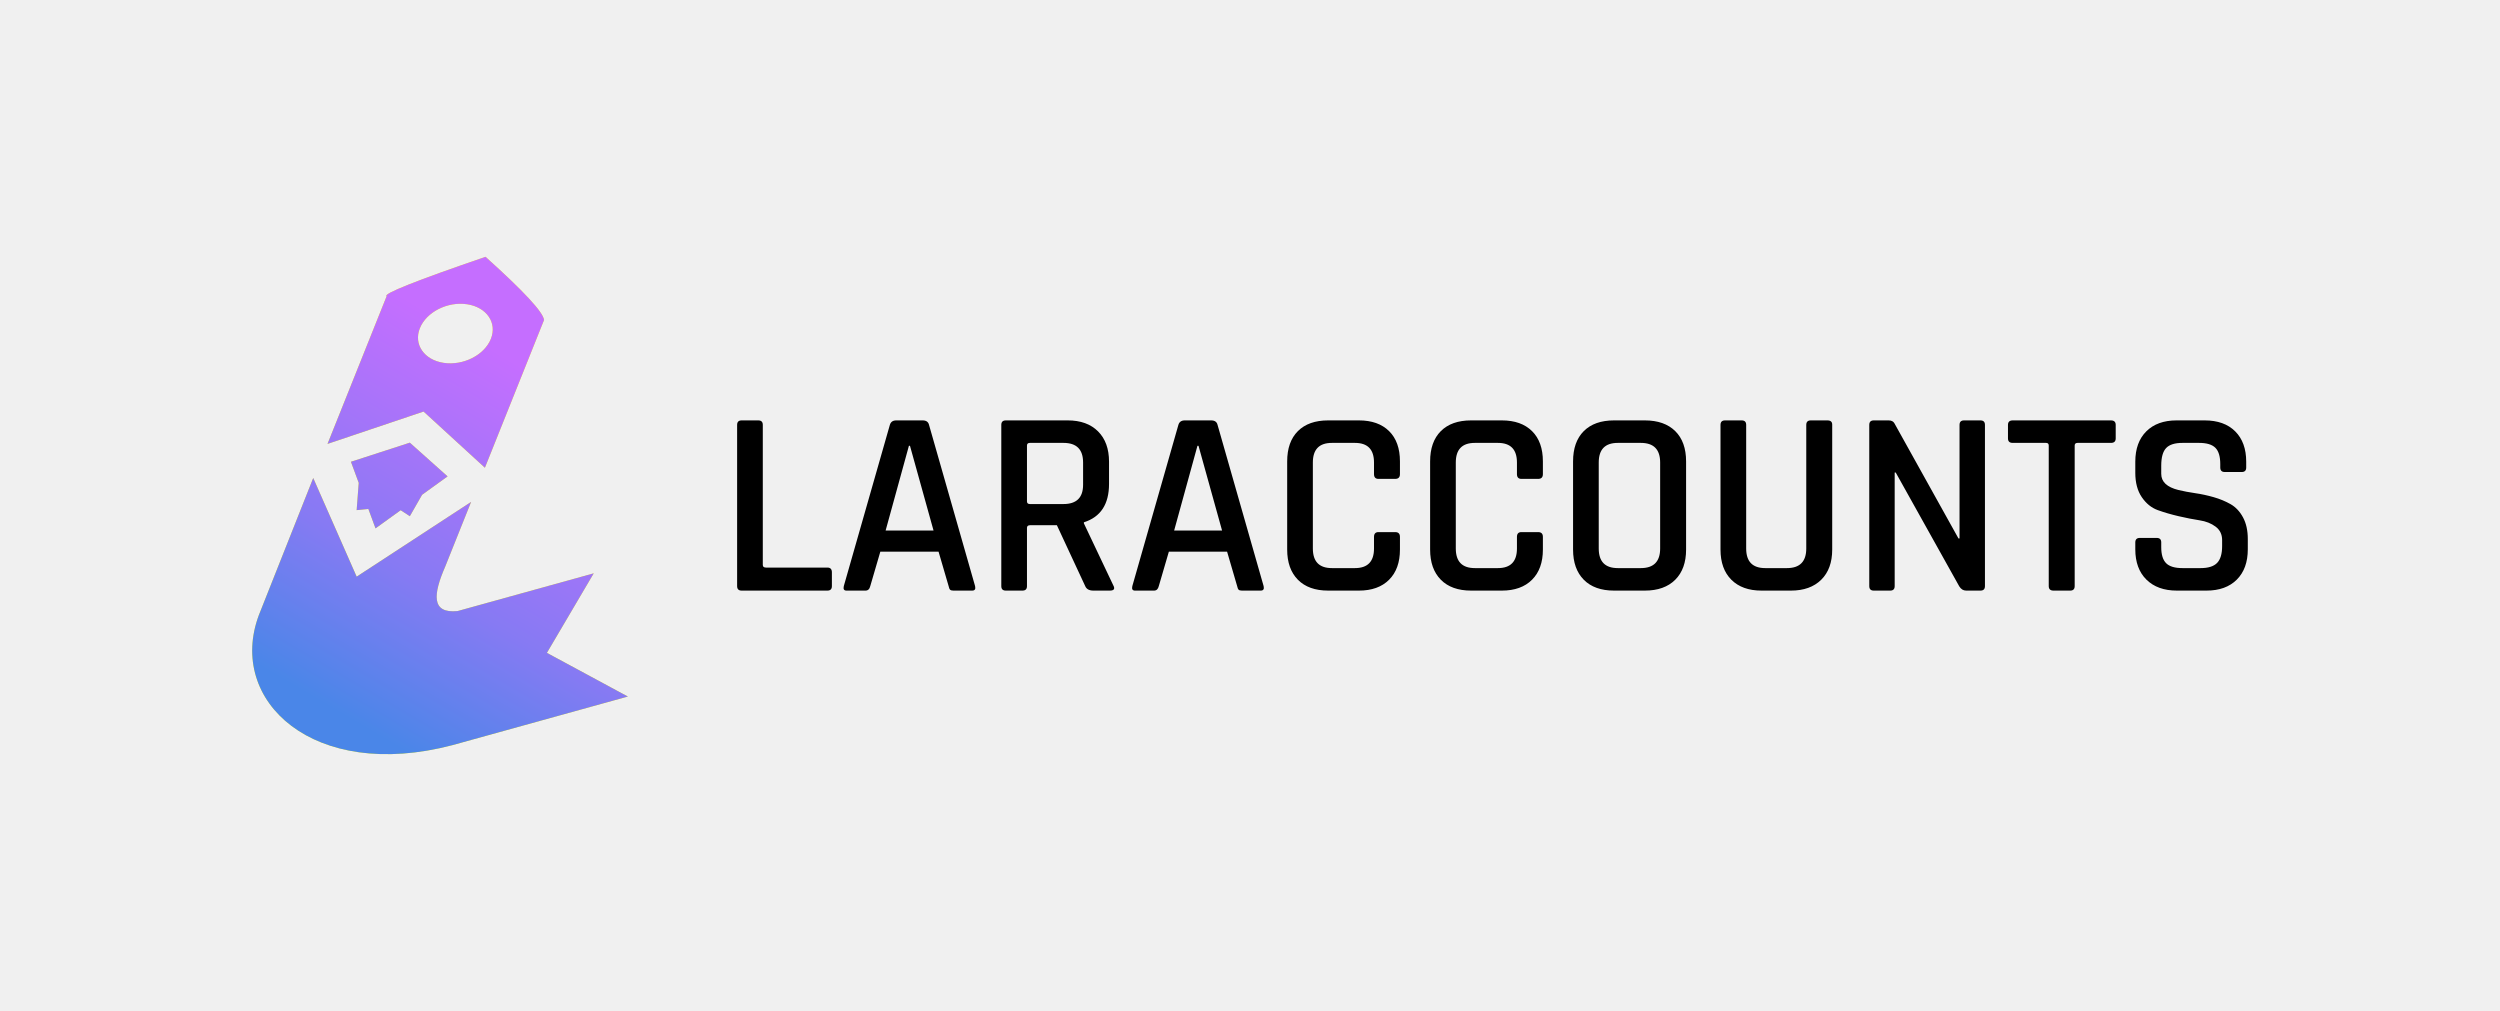
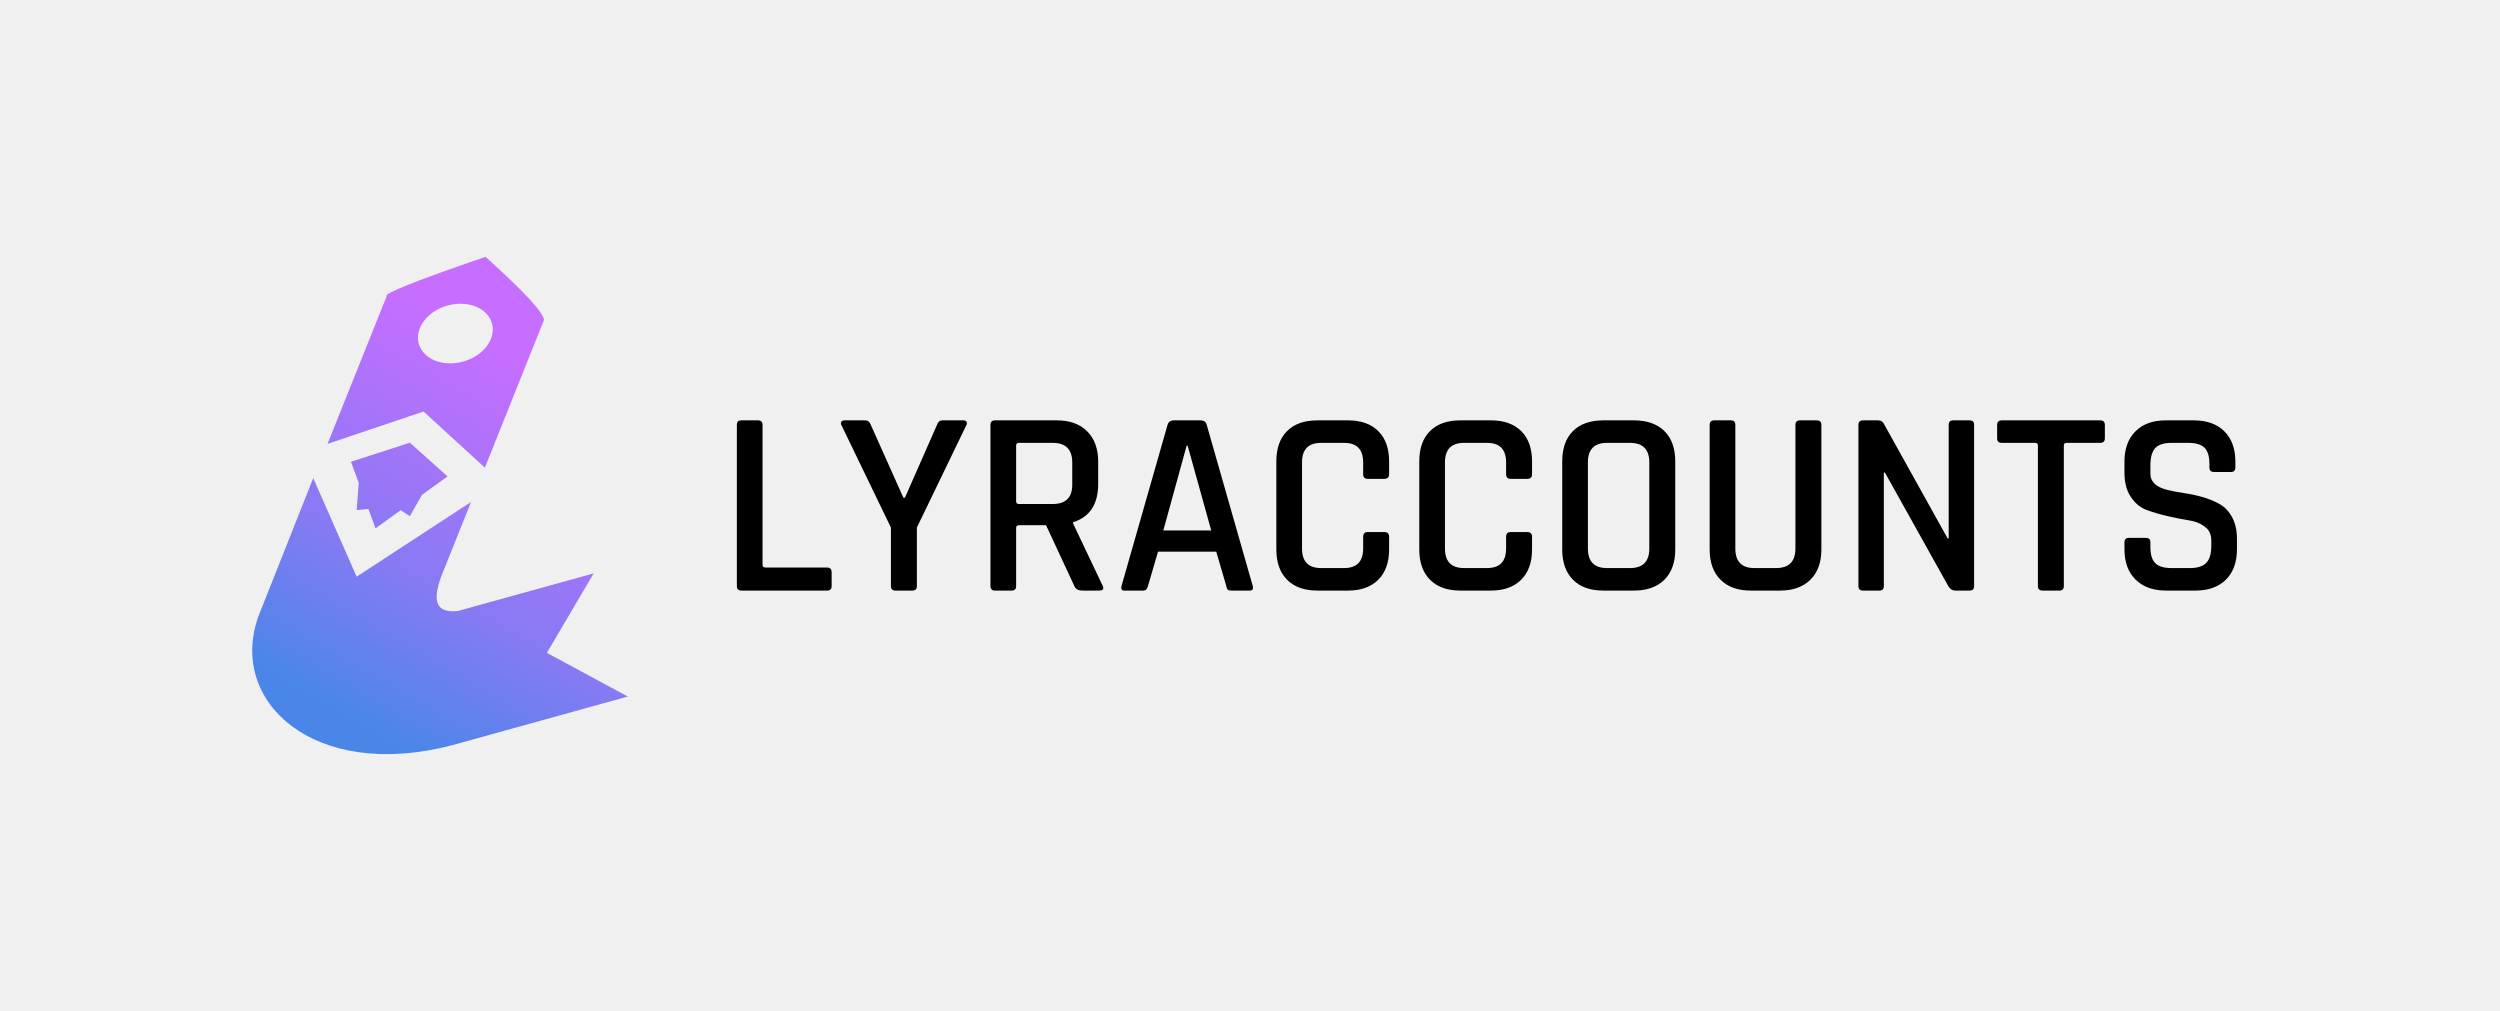
<svg xmlns="http://www.w3.org/2000/svg" style="isolation:isolate" viewBox="0 0 5950 2406.167" width="5950" height="2406.167">
  <style>
        #letters {
            fill: black;
        }
        @media (prefers-color-scheme: dark) {
            #letters {
                fill: white;
            }
        }
    </style>
-   <path d=" M 1155.523 611.233 C 989.549 668.097 911.127 699.352 920.194 704.909 L 779.433 1056.507 L 1008.083 979.512 L 1154.037 1113.198 L 1294.798 761.6 C 1293.075 743.238 1246.671 693.146 1155.523 611.233 Z  M 999.329 781.076 C 1014.734 742.597 1065.084 717.083 1111.696 724.137 C 1158.307 731.191 1183.643 768.158 1168.238 806.638 C 1152.832 845.118 1102.482 870.632 1055.871 863.578 C 1009.259 856.524 983.923 819.556 999.329 781.076 Z  M 975.413 1053.526 L 835.217 1098.996 L 853.763 1149.251 L 848.836 1214.108 L 876.666 1211.314 L 893.731 1257.556 L 953.603 1214.364 L 975.413 1228.598 L 1004.627 1177.555 L 1065.265 1133.811 L 975.413 1053.526 Z  M 745.474 1137.641 L 848.836 1372.396 L 1121.246 1194.508 L 1059.599 1348.493 C 1031.484 1413.296 1025.186 1460.695 1088.929 1454.333 L 1413.098 1364.502 L 1301.669 1553.792 L 1494.361 1657.752 L 1076.874 1773.444 C 746.053 1860.603 539.718 1667.676 616.155 1463.751 L 745.474 1137.641 Z " fill-rule="evenodd" fill="rgb(255,255,0)" />
-   <clipPath id="_clipPath_kAl29WEdcqGUDzjccgaMcmUx6RQHaMLL">
+   <path d=" M 1155.523 611.233 C 989.549 668.097 911.127 699.352 920.194 704.909 L 779.433 1056.507 L 1008.083 979.512 L 1154.037 1113.198 L 1294.798 761.6 C 1293.075 743.238 1246.671 693.146 1155.523 611.233 Z  M 999.329 781.076 C 1014.734 742.597 1065.084 717.083 1111.696 724.137 C 1158.307 731.191 1183.643 768.158 1168.238 806.638 C 1152.832 845.118 1102.482 870.632 1055.871 863.578 C 1009.259 856.524 983.923 819.556 999.329 781.076 Z  M 975.413 1053.526 L 835.217 1098.996 L 853.763 1149.251 L 848.836 1214.108 L 876.666 1211.314 L 893.731 1257.556 L 953.603 1214.364 L 975.413 1228.598 L 1004.627 1177.555 L 1065.265 1133.811 L 975.413 1053.526 Z  M 745.474 1137.641 L 848.836 1372.396 L 1121.246 1194.508 L 1059.599 1348.493 C 1031.484 1413.296 1025.186 1460.695 1088.929 1454.333 L 1413.098 1364.502 L 1301.669 1553.792 L 1494.361 1657.752 L 1076.874 1773.444 C 746.053 1860.603 539.718 1667.676 616.155 1463.751 L 745.474 1137.641 Z " fill-rule="evenodd" fill="rgb(255,255,255)" />
+   <clipPath id="_clipPath_WA8VvDjGwcrfVojUz1ewH1QSE6lUI9G2">
    <path d=" M 1155.523 611.233 C 989.549 668.097 911.127 699.352 920.194 704.909 L 779.433 1056.507 L 1008.083 979.512 L 1154.037 1113.198 L 1294.798 761.6 C 1293.075 743.238 1246.671 693.146 1155.523 611.233 Z  M 999.329 781.076 C 1014.734 742.597 1065.084 717.083 1111.696 724.137 C 1158.307 731.191 1183.643 768.158 1168.238 806.638 C 1152.832 845.118 1102.482 870.632 1055.871 863.578 C 1009.259 856.524 983.923 819.556 999.329 781.076 Z  M 975.413 1053.526 L 835.217 1098.996 L 853.763 1149.251 L 848.836 1214.108 L 876.666 1211.314 L 893.731 1257.556 L 953.603 1214.364 L 975.413 1228.598 L 1004.627 1177.555 L 1065.265 1133.811 L 975.413 1053.526 Z  M 745.474 1137.641 L 848.836 1372.396 L 1121.246 1194.508 L 1059.599 1348.493 C 1031.484 1413.296 1025.186 1460.695 1088.929 1454.333 L 1413.098 1364.502 L 1301.669 1553.792 L 1494.361 1657.752 L 1076.874 1773.444 C 746.053 1860.603 539.718 1667.676 616.155 1463.751 L 745.474 1137.641 Z " fill-rule="evenodd" fill="rgb(255,255,255)" />
  </clipPath>
-   <g clip-path="url(#_clipPath_kAl29WEdcqGUDzjccgaMcmUx6RQHaMLL)">
+   <g clip-path="url(#_clipPath_WA8VvDjGwcrfVojUz1ewH1QSE6lUI9G2)">
    <linearGradient id="_lgradient_0" x1="13.395%" y1="78.117%" x2="69.837%" y2="11.39%">
      <stop offset="0%" stop-opacity="1" style="stop-color:rgb(74,134,232)" />
      <stop offset="38.696%" stop-opacity="1" style="stop-color:rgb(134,122,243)" />
      <stop offset="98.696%" stop-opacity="1" style="stop-color:rgb(197,110,255)" />
    </linearGradient>
    <rect x="489.731" y="635.256" width="967.569" height="1187.575" transform="matrix(0.964,-0.267,0.267,0.964,-292.861,304.613)" fill="url(#_lgradient_0)" />
  </g>
-   <path d=" M 1969.176 1405.628 L 1969.176 1405.628 L 1765.056 1405.628 L 1765.056 1405.628 Q 1754.346 1405.628 1754.346 1394.918 L 1754.346 1394.918 L 1754.346 1011.248 L 1754.346 1011.248 Q 1754.346 1000.538 1765.056 1000.538 L 1765.056 1000.538 L 1804.746 1000.538 L 1804.746 1000.538 Q 1815.456 1000.538 1815.456 1011.248 L 1815.456 1011.248 L 1815.456 1344.518 L 1815.456 1344.518 Q 1815.456 1350.818 1823.016 1350.818 L 1823.016 1350.818 L 1969.176 1350.818 L 1969.176 1350.818 Q 1979.886 1350.818 1979.886 1362.158 L 1979.886 1362.158 L 1979.886 1394.918 L 1979.886 1394.918 Q 1979.886 1405.628 1969.176 1405.628 Z  M 2059.896 1405.628 L 2059.896 1405.628 L 2014.536 1405.628 L 2014.536 1405.628 Q 2005.716 1405.628 2008.236 1394.918 L 2008.236 1394.918 L 2117.856 1011.248 L 2117.856 1011.248 Q 2121.006 1000.538 2132.976 1000.538 L 2132.976 1000.538 L 2195.976 1000.538 L 2195.976 1000.538 Q 2208.576 1000.538 2211.096 1011.248 L 2211.096 1011.248 L 2320.716 1394.918 L 2320.716 1394.918 Q 2323.236 1405.628 2313.786 1405.628 L 2313.786 1405.628 L 2269.056 1405.628 L 2269.056 1405.628 Q 2263.386 1405.628 2261.181 1403.423 L 2261.181 1403.423 L 2261.181 1403.423 Q 2258.976 1401.218 2257.716 1394.918 L 2257.716 1394.918 L 2233.776 1313.018 L 2095.176 1313.018 L 2071.236 1394.918 L 2071.236 1394.918 Q 2068.716 1405.628 2059.896 1405.628 Z  M 2165.736 1061.018 L 2163.216 1061.018 L 2107.776 1262.618 L 2221.806 1262.618 L 2165.736 1061.018 Z  M 2433.486 1405.628 L 2433.486 1405.628 L 2393.796 1405.628 L 2393.796 1405.628 Q 2383.086 1405.628 2383.086 1394.918 L 2383.086 1394.918 L 2383.086 1011.248 L 2383.086 1011.248 Q 2383.086 1000.538 2393.796 1000.538 L 2393.796 1000.538 L 2541.216 1000.538 L 2541.216 1000.538 Q 2587.206 1000.538 2613.351 1026.683 L 2613.351 1026.683 L 2613.351 1026.683 Q 2639.496 1052.828 2639.496 1098.818 L 2639.496 1098.818 L 2639.496 1151.738 L 2639.496 1151.738 Q 2639.496 1224.188 2579.646 1243.088 L 2579.646 1243.088 L 2579.646 1245.608 L 2649.576 1393.028 L 2649.576 1393.028 Q 2656.506 1405.628 2641.386 1405.628 L 2641.386 1405.628 L 2602.326 1405.628 L 2602.326 1405.628 Q 2587.206 1405.628 2582.796 1394.918 L 2582.796 1394.918 L 2515.386 1250.018 L 2451.756 1250.018 L 2451.756 1250.018 Q 2444.196 1250.018 2444.196 1256.318 L 2444.196 1256.318 L 2444.196 1394.918 L 2444.196 1394.918 Q 2444.196 1405.628 2433.486 1405.628 Z  M 2451.126 1199.618 L 2451.126 1199.618 L 2531.136 1199.618 L 2531.136 1199.618 Q 2577.756 1199.618 2577.756 1153.628 L 2577.756 1153.628 L 2577.756 1100.708 L 2577.756 1100.708 Q 2577.756 1054.088 2531.136 1054.088 L 2531.136 1054.088 L 2451.126 1054.088 L 2451.126 1054.088 Q 2444.196 1054.088 2444.196 1060.388 L 2444.196 1060.388 L 2444.196 1193.318 L 2444.196 1193.318 Q 2444.196 1199.618 2451.126 1199.618 Z  M 2746.596 1405.628 L 2746.596 1405.628 L 2701.236 1405.628 L 2701.236 1405.628 Q 2692.416 1405.628 2694.936 1394.918 L 2694.936 1394.918 L 2804.556 1011.248 L 2804.556 1011.248 Q 2807.706 1000.538 2819.676 1000.538 L 2819.676 1000.538 L 2882.676 1000.538 L 2882.676 1000.538 Q 2895.276 1000.538 2897.796 1011.248 L 2897.796 1011.248 L 3007.416 1394.918 L 3007.416 1394.918 Q 3009.936 1405.628 3000.486 1405.628 L 3000.486 1405.628 L 2955.756 1405.628 L 2955.756 1405.628 Q 2950.086 1405.628 2947.881 1403.423 L 2947.881 1403.423 L 2947.881 1403.423 Q 2945.676 1401.218 2944.416 1394.918 L 2944.416 1394.918 L 2920.476 1313.018 L 2781.876 1313.018 L 2757.936 1394.918 L 2757.936 1394.918 Q 2755.416 1405.628 2746.596 1405.628 Z  M 2852.436 1061.018 L 2849.916 1061.018 L 2794.476 1262.618 L 2908.506 1262.618 L 2852.436 1061.018 Z  M 3234.216 1405.628 L 3234.216 1405.628 L 3161.136 1405.628 L 3161.136 1405.628 Q 3114.516 1405.628 3089.001 1379.798 L 3089.001 1379.798 L 3089.001 1379.798 Q 3063.486 1353.968 3063.486 1307.978 L 3063.486 1307.978 L 3063.486 1098.188 L 3063.486 1098.188 Q 3063.486 1051.568 3089.001 1026.053 L 3089.001 1026.053 L 3089.001 1026.053 Q 3114.516 1000.538 3161.136 1000.538 L 3161.136 1000.538 L 3234.216 1000.538 L 3234.216 1000.538 Q 3280.206 1000.538 3306.036 1026.053 L 3306.036 1026.053 L 3306.036 1026.053 Q 3331.866 1051.568 3331.866 1098.188 L 3331.866 1098.188 L 3331.866 1128.428 L 3331.866 1128.428 Q 3331.866 1139.768 3320.526 1139.768 L 3320.526 1139.768 L 3280.836 1139.768 L 3280.836 1139.768 Q 3270.126 1139.768 3270.126 1128.428 L 3270.126 1128.428 L 3270.126 1100.708 L 3270.126 1100.708 Q 3270.126 1054.088 3224.766 1054.088 L 3224.766 1054.088 L 3169.956 1054.088 L 3169.956 1054.088 Q 3124.596 1054.088 3124.596 1100.708 L 3124.596 1100.708 L 3124.596 1305.458 L 3124.596 1305.458 Q 3124.596 1352.078 3169.956 1352.078 L 3169.956 1352.078 L 3224.766 1352.078 L 3224.766 1352.078 Q 3270.126 1352.078 3270.126 1305.458 L 3270.126 1305.458 L 3270.126 1277.738 L 3270.126 1277.738 Q 3270.126 1266.398 3280.836 1266.398 L 3280.836 1266.398 L 3320.526 1266.398 L 3320.526 1266.398 Q 3331.866 1266.398 3331.866 1277.738 L 3331.866 1277.738 L 3331.866 1307.978 L 3331.866 1307.978 Q 3331.866 1353.968 3306.036 1379.798 L 3306.036 1379.798 L 3306.036 1379.798 Q 3280.206 1405.628 3234.216 1405.628 Z  M 3574.416 1405.628 L 3574.416 1405.628 L 3501.336 1405.628 L 3501.336 1405.628 Q 3454.716 1405.628 3429.201 1379.798 L 3429.201 1379.798 L 3429.201 1379.798 Q 3403.686 1353.968 3403.686 1307.978 L 3403.686 1307.978 L 3403.686 1098.188 L 3403.686 1098.188 Q 3403.686 1051.568 3429.201 1026.053 L 3429.201 1026.053 L 3429.201 1026.053 Q 3454.716 1000.538 3501.336 1000.538 L 3501.336 1000.538 L 3574.416 1000.538 L 3574.416 1000.538 Q 3620.406 1000.538 3646.236 1026.053 L 3646.236 1026.053 L 3646.236 1026.053 Q 3672.066 1051.568 3672.066 1098.188 L 3672.066 1098.188 L 3672.066 1128.428 L 3672.066 1128.428 Q 3672.066 1139.768 3660.726 1139.768 L 3660.726 1139.768 L 3621.036 1139.768 L 3621.036 1139.768 Q 3610.326 1139.768 3610.326 1128.428 L 3610.326 1128.428 L 3610.326 1100.708 L 3610.326 1100.708 Q 3610.326 1054.088 3564.966 1054.088 L 3564.966 1054.088 L 3510.156 1054.088 L 3510.156 1054.088 Q 3464.796 1054.088 3464.796 1100.708 L 3464.796 1100.708 L 3464.796 1305.458 L 3464.796 1305.458 Q 3464.796 1352.078 3510.156 1352.078 L 3510.156 1352.078 L 3564.966 1352.078 L 3564.966 1352.078 Q 3610.326 1352.078 3610.326 1305.458 L 3610.326 1305.458 L 3610.326 1277.738 L 3610.326 1277.738 Q 3610.326 1266.398 3621.036 1266.398 L 3621.036 1266.398 L 3660.726 1266.398 L 3660.726 1266.398 Q 3672.066 1266.398 3672.066 1277.738 L 3672.066 1277.738 L 3672.066 1307.978 L 3672.066 1307.978 Q 3672.066 1353.968 3646.236 1379.798 L 3646.236 1379.798 L 3646.236 1379.798 Q 3620.406 1405.628 3574.416 1405.628 Z  M 3850.356 1352.078 L 3850.356 1352.078 L 3905.166 1352.078 L 3905.166 1352.078 Q 3951.156 1352.078 3951.156 1305.458 L 3951.156 1305.458 L 3951.156 1100.708 L 3951.156 1100.708 Q 3951.156 1054.088 3905.166 1054.088 L 3905.166 1054.088 L 3850.356 1054.088 L 3850.356 1054.088 Q 3804.996 1054.088 3804.996 1100.708 L 3804.996 1100.708 L 3804.996 1305.458 L 3804.996 1305.458 Q 3804.996 1352.078 3850.356 1352.078 Z  M 3914.616 1405.628 L 3914.616 1405.628 L 3841.536 1405.628 L 3841.536 1405.628 Q 3794.916 1405.628 3769.401 1379.798 L 3769.401 1379.798 L 3769.401 1379.798 Q 3743.886 1353.968 3743.886 1307.978 L 3743.886 1307.978 L 3743.886 1098.188 L 3743.886 1098.188 Q 3743.886 1051.568 3769.401 1026.053 L 3769.401 1026.053 L 3769.401 1026.053 Q 3794.916 1000.538 3841.536 1000.538 L 3841.536 1000.538 L 3914.616 1000.538 L 3914.616 1000.538 Q 3961.236 1000.538 3987.066 1026.053 L 3987.066 1026.053 L 3987.066 1026.053 Q 4012.896 1051.568 4012.896 1098.188 L 4012.896 1098.188 L 4012.896 1307.978 L 4012.896 1307.978 Q 4012.896 1353.968 3987.066 1379.798 L 3987.066 1379.798 L 3987.066 1379.798 Q 3961.236 1405.628 3914.616 1405.628 Z  M 4309.626 1000.538 L 4309.626 1000.538 L 4349.316 1000.538 L 4349.316 1000.538 Q 4360.656 1000.538 4360.656 1010.618 L 4360.656 1010.618 L 4360.656 1307.978 L 4360.656 1307.978 Q 4360.656 1353.968 4334.511 1379.798 L 4334.511 1379.798 L 4334.511 1379.798 Q 4308.366 1405.628 4262.376 1405.628 L 4262.376 1405.628 L 4192.446 1405.628 L 4192.446 1405.628 Q 4146.456 1405.628 4120.626 1379.798 L 4120.626 1379.798 L 4120.626 1379.798 Q 4094.796 1353.968 4094.796 1307.978 L 4094.796 1307.978 L 4094.796 1011.248 L 4094.796 1011.248 Q 4094.796 1000.538 4105.506 1000.538 L 4105.506 1000.538 L 4145.196 1000.538 L 4145.196 1000.538 Q 4155.906 1000.538 4155.906 1011.248 L 4155.906 1011.248 L 4155.906 1305.458 L 4155.906 1305.458 Q 4155.906 1352.078 4201.266 1352.078 L 4201.266 1352.078 L 4252.926 1352.078 L 4252.926 1352.078 Q 4298.916 1352.078 4298.916 1305.458 L 4298.916 1305.458 L 4298.916 1011.248 L 4298.916 1011.248 Q 4298.916 1000.538 4309.626 1000.538 Z  M 4498.626 1405.628 L 4498.626 1405.628 L 4459.566 1405.628 L 4459.566 1405.628 Q 4448.856 1405.628 4448.856 1394.918 L 4448.856 1394.918 L 4448.856 1011.248 L 4448.856 1011.248 Q 4448.856 1000.538 4459.566 1000.538 L 4459.566 1000.538 L 4494.846 1000.538 L 4494.846 1000.538 Q 4504.926 1000.538 4508.706 1007.468 L 4508.706 1007.468 L 4661.166 1281.518 L 4663.686 1281.518 L 4663.686 1011.248 L 4663.686 1011.248 Q 4663.686 1000.538 4674.396 1000.538 L 4674.396 1000.538 L 4713.456 1000.538 L 4713.456 1000.538 Q 4724.166 1000.538 4724.166 1011.248 L 4724.166 1011.248 L 4724.166 1394.918 L 4724.166 1394.918 Q 4724.166 1405.628 4713.456 1405.628 L 4713.456 1405.628 L 4679.436 1405.628 L 4679.436 1405.628 Q 4669.356 1405.628 4663.056 1395.548 L 4663.056 1395.548 L 4511.856 1124.648 L 4509.336 1124.648 L 4509.336 1394.918 L 4509.336 1394.918 Q 4509.336 1405.628 4498.626 1405.628 Z  M 4927.026 1405.628 L 4927.026 1405.628 L 4887.336 1405.628 L 4887.336 1405.628 Q 4875.996 1405.628 4875.996 1394.918 L 4875.996 1394.918 L 4875.996 1060.388 L 4875.996 1060.388 Q 4875.996 1054.088 4869.696 1054.088 L 4869.696 1054.088 L 4790.316 1054.088 L 4790.316 1054.088 Q 4778.976 1054.088 4778.976 1043.378 L 4778.976 1043.378 L 4778.976 1011.248 L 4778.976 1011.248 Q 4778.976 1000.538 4790.316 1000.538 L 4790.316 1000.538 L 5024.046 1000.538 L 5024.046 1000.538 Q 5035.386 1000.538 5035.386 1011.248 L 5035.386 1011.248 L 5035.386 1043.378 L 5035.386 1043.378 Q 5035.386 1054.088 5024.046 1054.088 L 5024.046 1054.088 L 4944.666 1054.088 L 4944.666 1054.088 Q 4937.736 1054.088 4937.736 1060.388 L 4937.736 1060.388 L 4937.736 1394.918 L 4937.736 1394.918 Q 4937.736 1405.628 4927.026 1405.628 Z  M 5082.006 1307.348 L 5082.006 1307.348 L 5082.006 1290.968 L 5082.006 1290.968 Q 5082.006 1280.258 5092.716 1280.258 L 5092.716 1280.258 L 5133.036 1280.258 L 5133.036 1280.258 Q 5143.746 1280.258 5143.746 1290.968 L 5143.746 1290.968 L 5143.746 1302.308 L 5143.746 1302.308 Q 5143.746 1328.768 5155.401 1340.423 L 5155.401 1340.423 L 5155.401 1340.423 Q 5167.056 1352.078 5194.146 1352.078 L 5194.146 1352.078 L 5237.616 1352.078 L 5237.616 1352.078 Q 5264.706 1352.078 5276.676 1339.793 L 5276.676 1339.793 L 5276.676 1339.793 Q 5288.646 1327.508 5288.646 1299.788 L 5288.646 1299.788 L 5288.646 1285.298 L 5288.646 1285.298 Q 5288.646 1265.138 5273.211 1253.483 L 5273.211 1253.483 L 5273.211 1253.483 Q 5257.776 1241.828 5235.096 1238.363 L 5235.096 1238.363 L 5235.096 1238.363 Q 5212.416 1234.898 5185.326 1228.598 L 5185.326 1228.598 L 5185.326 1228.598 Q 5158.236 1222.298 5135.556 1214.108 L 5135.556 1214.108 L 5135.556 1214.108 Q 5112.876 1205.918 5097.441 1183.238 L 5097.441 1183.238 L 5097.441 1183.238 Q 5082.006 1160.558 5082.006 1125.278 L 5082.006 1125.278 L 5082.006 1098.818 L 5082.006 1098.818 Q 5082.006 1052.828 5108.151 1026.683 L 5108.151 1026.683 L 5108.151 1026.683 Q 5134.296 1000.538 5180.286 1000.538 L 5180.286 1000.538 L 5247.066 1000.538 L 5247.066 1000.538 Q 5293.686 1000.538 5319.831 1026.683 L 5319.831 1026.683 L 5319.831 1026.683 Q 5345.976 1052.828 5345.976 1098.818 L 5345.976 1098.818 L 5345.976 1112.678 L 5345.976 1112.678 Q 5345.976 1123.388 5335.266 1123.388 L 5335.266 1123.388 L 5294.946 1123.388 L 5294.946 1123.388 Q 5284.236 1123.388 5284.236 1112.678 L 5284.236 1112.678 L 5284.236 1104.488 L 5284.236 1104.488 Q 5284.236 1077.398 5272.581 1065.743 L 5272.581 1065.743 L 5272.581 1065.743 Q 5260.926 1054.088 5233.836 1054.088 L 5233.836 1054.088 L 5194.146 1054.088 L 5194.146 1054.088 Q 5167.056 1054.088 5155.401 1066.373 L 5155.401 1066.373 L 5155.401 1066.373 Q 5143.746 1078.658 5143.746 1108.268 L 5143.746 1108.268 L 5143.746 1127.798 L 5143.746 1127.798 Q 5143.746 1156.148 5184.696 1166.228 L 5184.696 1166.228 L 5184.696 1166.228 Q 5202.966 1170.638 5224.701 1173.788 L 5224.701 1173.788 L 5224.701 1173.788 Q 5246.436 1176.938 5268.486 1183.238 L 5268.486 1183.238 L 5268.486 1183.238 Q 5290.536 1189.538 5308.806 1199.933 L 5308.806 1199.933 L 5308.806 1199.933 Q 5327.076 1210.328 5338.416 1231.433 L 5338.416 1231.433 L 5338.416 1231.433 Q 5349.756 1252.538 5349.756 1282.778 L 5349.756 1282.778 L 5349.756 1307.348 L 5349.756 1307.348 Q 5349.756 1353.338 5323.611 1379.483 L 5323.611 1379.483 L 5323.611 1379.483 Q 5297.466 1405.628 5251.476 1405.628 L 5251.476 1405.628 L 5180.916 1405.628 L 5180.916 1405.628 Q 5134.926 1405.628 5108.466 1379.483 L 5108.466 1379.483 L 5108.466 1379.483 Q 5082.006 1353.338 5082.006 1307.348 Z " fill-rule="evenodd" id="letters" fill="rgb(255,255,255)" />
+   <path d=" M 1968.576 1405.558 L 1968.576 1405.558 L 1764.456 1405.558 L 1764.456 1405.558 Q 1753.746 1405.558 1753.746 1394.848 L 1753.746 1394.848 L 1753.746 1011.178 L 1753.746 1011.178 Q 1753.746 1000.468 1764.456 1000.468 L 1764.456 1000.468 L 1804.146 1000.468 L 1804.146 1000.468 Q 1814.856 1000.468 1814.856 1011.178 L 1814.856 1011.178 L 1814.856 1344.448 L 1814.856 1344.448 Q 1814.856 1350.748 1822.416 1350.748 L 1822.416 1350.748 L 1968.576 1350.748 L 1968.576 1350.748 Q 1979.286 1350.748 1979.286 1362.088 L 1979.286 1362.088 L 1979.286 1394.848 L 1979.286 1394.848 Q 1979.286 1405.558 1968.576 1405.558 Z  M 2171.436 1405.558 L 2171.436 1405.558 L 2131.116 1405.558 L 2131.116 1405.558 Q 2120.406 1405.558 2120.406 1394.848 L 2120.406 1394.848 L 2120.406 1255.618 L 2002.596 1011.808 L 2002.596 1011.808 Q 2000.076 1006.768 2002.596 1003.618 L 2002.596 1003.618 L 2002.596 1003.618 Q 2005.116 1000.468 2009.526 1000.468 L 2009.526 1000.468 L 2059.926 1000.468 L 2059.926 1000.468 Q 2068.116 1000.468 2072.526 1011.178 L 2072.526 1011.178 L 2150.016 1184.428 L 2153.796 1184.428 L 2230.026 1011.178 L 2230.026 1011.178 Q 2233.806 1000.468 2242.626 1000.468 L 2242.626 1000.468 L 2293.026 1000.468 L 2293.026 1000.468 Q 2298.066 1000.468 2300.271 1003.618 L 2300.271 1003.618 L 2300.271 1003.618 Q 2302.476 1006.768 2299.956 1011.808 L 2299.956 1011.808 L 2182.146 1255.618 L 2182.146 1394.848 L 2182.146 1394.848 Q 2182.146 1405.558 2171.436 1405.558 Z  M 2407.686 1405.558 L 2407.686 1405.558 L 2367.996 1405.558 L 2367.996 1405.558 Q 2357.286 1405.558 2357.286 1394.848 L 2357.286 1394.848 L 2357.286 1011.178 L 2357.286 1011.178 Q 2357.286 1000.468 2367.996 1000.468 L 2367.996 1000.468 L 2515.416 1000.468 L 2515.416 1000.468 Q 2561.406 1000.468 2587.551 1026.613 L 2587.551 1026.613 L 2587.551 1026.613 Q 2613.696 1052.758 2613.696 1098.748 L 2613.696 1098.748 L 2613.696 1151.668 L 2613.696 1151.668 Q 2613.696 1224.118 2553.846 1243.018 L 2553.846 1243.018 L 2553.846 1245.538 L 2623.776 1392.958 L 2623.776 1392.958 Q 2630.706 1405.558 2615.586 1405.558 L 2615.586 1405.558 L 2576.526 1405.558 L 2576.526 1405.558 Q 2561.406 1405.558 2556.996 1394.848 L 2556.996 1394.848 L 2489.586 1249.948 L 2425.956 1249.948 L 2425.956 1249.948 Q 2418.396 1249.948 2418.396 1256.248 L 2418.396 1256.248 L 2418.396 1394.848 L 2418.396 1394.848 Q 2418.396 1405.558 2407.686 1405.558 Z  M 2425.326 1199.548 L 2425.326 1199.548 L 2505.336 1199.548 L 2505.336 1199.548 Q 2551.956 1199.548 2551.956 1153.558 L 2551.956 1153.558 L 2551.956 1100.638 L 2551.956 1100.638 Q 2551.956 1054.018 2505.336 1054.018 L 2505.336 1054.018 L 2425.326 1054.018 L 2425.326 1054.018 Q 2418.396 1054.018 2418.396 1060.318 L 2418.396 1060.318 L 2418.396 1193.248 L 2418.396 1193.248 Q 2418.396 1199.548 2425.326 1199.548 Z  M 2720.796 1405.558 L 2720.796 1405.558 L 2675.436 1405.558 L 2675.436 1405.558 Q 2666.616 1405.558 2669.136 1394.848 L 2669.136 1394.848 L 2778.756 1011.178 L 2778.756 1011.178 Q 2781.906 1000.468 2793.876 1000.468 L 2793.876 1000.468 L 2856.876 1000.468 L 2856.876 1000.468 Q 2869.476 1000.468 2871.996 1011.178 L 2871.996 1011.178 L 2981.616 1394.848 L 2981.616 1394.848 Q 2984.136 1405.558 2974.686 1405.558 L 2974.686 1405.558 L 2929.956 1405.558 L 2929.956 1405.558 Q 2924.286 1405.558 2922.081 1403.353 L 2922.081 1403.353 L 2922.081 1403.353 Q 2919.876 1401.148 2918.616 1394.848 L 2918.616 1394.848 L 2894.676 1312.948 L 2756.076 1312.948 L 2732.136 1394.848 L 2732.136 1394.848 Q 2729.616 1405.558 2720.796 1405.558 Z  M 2826.636 1060.948 L 2824.116 1060.948 L 2768.676 1262.548 L 2882.706 1262.548 L 2826.636 1060.948 L 2826.636 1060.948 Z  M 3208.416 1405.558 L 3208.416 1405.558 L 3135.336 1405.558 L 3135.336 1405.558 Q 3088.716 1405.558 3063.201 1379.728 L 3063.201 1379.728 L 3063.201 1379.728 Q 3037.686 1353.898 3037.686 1307.908 L 3037.686 1307.908 L 3037.686 1098.118 L 3037.686 1098.118 Q 3037.686 1051.498 3063.201 1025.983 L 3063.201 1025.983 L 3063.201 1025.983 Q 3088.716 1000.468 3135.336 1000.468 L 3135.336 1000.468 L 3208.416 1000.468 L 3208.416 1000.468 Q 3254.406 1000.468 3280.236 1025.983 L 3280.236 1025.983 L 3280.236 1025.983 Q 3306.066 1051.498 3306.066 1098.118 L 3306.066 1098.118 L 3306.066 1128.358 L 3306.066 1128.358 Q 3306.066 1139.698 3294.726 1139.698 L 3294.726 1139.698 L 3255.036 1139.698 L 3255.036 1139.698 Q 3244.326 1139.698 3244.326 1128.358 L 3244.326 1128.358 L 3244.326 1100.638 L 3244.326 1100.638 Q 3244.326 1054.018 3198.966 1054.018 L 3198.966 1054.018 L 3144.156 1054.018 L 3144.156 1054.018 Q 3098.796 1054.018 3098.796 1100.638 L 3098.796 1100.638 L 3098.796 1305.388 L 3098.796 1305.388 Q 3098.796 1352.008 3144.156 1352.008 L 3144.156 1352.008 L 3198.966 1352.008 L 3198.966 1352.008 Q 3244.326 1352.008 3244.326 1305.388 L 3244.326 1305.388 L 3244.326 1277.668 L 3244.326 1277.668 Q 3244.326 1266.328 3255.036 1266.328 L 3255.036 1266.328 L 3294.726 1266.328 L 3294.726 1266.328 Q 3306.066 1266.328 3306.066 1277.668 L 3306.066 1277.668 L 3306.066 1307.908 L 3306.066 1307.908 Q 3306.066 1353.898 3280.236 1379.728 L 3280.236 1379.728 L 3280.236 1379.728 Q 3254.406 1405.558 3208.416 1405.558 Z  M 3548.616 1405.558 L 3548.616 1405.558 L 3475.536 1405.558 L 3475.536 1405.558 Q 3428.916 1405.558 3403.401 1379.728 L 3403.401 1379.728 L 3403.401 1379.728 Q 3377.886 1353.898 3377.886 1307.908 L 3377.886 1307.908 L 3377.886 1098.118 L 3377.886 1098.118 Q 3377.886 1051.498 3403.401 1025.983 L 3403.401 1025.983 L 3403.401 1025.983 Q 3428.916 1000.468 3475.536 1000.468 L 3475.536 1000.468 L 3548.616 1000.468 L 3548.616 1000.468 Q 3594.606 1000.468 3620.436 1025.983 L 3620.436 1025.983 L 3620.436 1025.983 Q 3646.266 1051.498 3646.266 1098.118 L 3646.266 1098.118 L 3646.266 1128.358 L 3646.266 1128.358 Q 3646.266 1139.698 3634.926 1139.698 L 3634.926 1139.698 L 3595.236 1139.698 L 3595.236 1139.698 Q 3584.526 1139.698 3584.526 1128.358 L 3584.526 1128.358 L 3584.526 1100.638 L 3584.526 1100.638 Q 3584.526 1054.018 3539.166 1054.018 L 3539.166 1054.018 L 3484.356 1054.018 L 3484.356 1054.018 Q 3438.996 1054.018 3438.996 1100.638 L 3438.996 1100.638 L 3438.996 1305.388 L 3438.996 1305.388 Q 3438.996 1352.008 3484.356 1352.008 L 3484.356 1352.008 L 3539.166 1352.008 L 3539.166 1352.008 Q 3584.526 1352.008 3584.526 1305.388 L 3584.526 1305.388 L 3584.526 1277.668 L 3584.526 1277.668 Q 3584.526 1266.328 3595.236 1266.328 L 3595.236 1266.328 L 3634.926 1266.328 L 3634.926 1266.328 Q 3646.266 1266.328 3646.266 1277.668 L 3646.266 1277.668 L 3646.266 1307.908 L 3646.266 1307.908 Q 3646.266 1353.898 3620.436 1379.728 L 3620.436 1379.728 L 3620.436 1379.728 Q 3594.606 1405.558 3548.616 1405.558 Z  M 3824.556 1352.008 L 3824.556 1352.008 L 3879.366 1352.008 L 3879.366 1352.008 Q 3925.356 1352.008 3925.356 1305.388 L 3925.356 1305.388 L 3925.356 1100.638 L 3925.356 1100.638 Q 3925.356 1054.018 3879.366 1054.018 L 3879.366 1054.018 L 3824.556 1054.018 L 3824.556 1054.018 Q 3779.196 1054.018 3779.196 1100.638 L 3779.196 1100.638 L 3779.196 1305.388 L 3779.196 1305.388 Q 3779.196 1352.008 3824.556 1352.008 Z  M 3888.816 1405.558 L 3888.816 1405.558 L 3815.736 1405.558 L 3815.736 1405.558 Q 3769.116 1405.558 3743.601 1379.728 L 3743.601 1379.728 L 3743.601 1379.728 Q 3718.086 1353.898 3718.086 1307.908 L 3718.086 1307.908 L 3718.086 1098.118 L 3718.086 1098.118 Q 3718.086 1051.498 3743.601 1025.983 L 3743.601 1025.983 L 3743.601 1025.983 Q 3769.116 1000.468 3815.736 1000.468 L 3815.736 1000.468 L 3888.816 1000.468 L 3888.816 1000.468 Q 3935.436 1000.468 3961.266 1025.983 L 3961.266 1025.983 L 3961.266 1025.983 Q 3987.096 1051.498 3987.096 1098.118 L 3987.096 1098.118 L 3987.096 1307.908 L 3987.096 1307.908 Q 3987.096 1353.898 3961.266 1379.728 L 3961.266 1379.728 L 3961.266 1379.728 Q 3935.436 1405.558 3888.816 1405.558 Z  M 4283.826 1000.468 L 4283.826 1000.468 L 4323.516 1000.468 L 4323.516 1000.468 Q 4334.856 1000.468 4334.856 1010.548 L 4334.856 1010.548 L 4334.856 1307.908 L 4334.856 1307.908 Q 4334.856 1353.898 4308.711 1379.728 L 4308.711 1379.728 L 4308.711 1379.728 Q 4282.566 1405.558 4236.576 1405.558 L 4236.576 1405.558 L 4166.646 1405.558 L 4166.646 1405.558 Q 4120.656 1405.558 4094.826 1379.728 L 4094.826 1379.728 L 4094.826 1379.728 Q 4068.996 1353.898 4068.996 1307.908 L 4068.996 1307.908 L 4068.996 1011.178 L 4068.996 1011.178 Q 4068.996 1000.468 4079.706 1000.468 L 4079.706 1000.468 L 4119.396 1000.468 L 4119.396 1000.468 Q 4130.106 1000.468 4130.106 1011.178 L 4130.106 1011.178 L 4130.106 1305.388 L 4130.106 1305.388 Q 4130.106 1352.008 4175.466 1352.008 L 4175.466 1352.008 L 4227.126 1352.008 L 4227.126 1352.008 Q 4273.116 1352.008 4273.116 1305.388 L 4273.116 1305.388 L 4273.116 1011.178 L 4273.116 1011.178 Q 4273.116 1000.468 4283.826 1000.468 Z  M 4472.826 1405.558 L 4472.826 1405.558 L 4433.766 1405.558 L 4433.766 1405.558 Q 4423.056 1405.558 4423.056 1394.848 L 4423.056 1394.848 L 4423.056 1011.178 L 4423.056 1011.178 Q 4423.056 1000.468 4433.766 1000.468 L 4433.766 1000.468 L 4469.046 1000.468 L 4469.046 1000.468 Q 4479.126 1000.468 4482.906 1007.398 L 4482.906 1007.398 L 4635.366 1281.448 L 4637.886 1281.448 L 4637.886 1011.178 L 4637.886 1011.178 Q 4637.886 1000.468 4648.596 1000.468 L 4648.596 1000.468 L 4687.656 1000.468 L 4687.656 1000.468 Q 4698.366 1000.468 4698.366 1011.178 L 4698.366 1011.178 L 4698.366 1394.848 L 4698.366 1394.848 Q 4698.366 1405.558 4687.656 1405.558 L 4687.656 1405.558 L 4653.636 1405.558 L 4653.636 1405.558 Q 4643.556 1405.558 4637.256 1395.478 L 4637.256 1395.478 L 4486.056 1124.578 L 4483.536 1124.578 L 4483.536 1394.848 L 4483.536 1394.848 Q 4483.536 1405.558 4472.826 1405.558 Z  M 4901.226 1405.558 L 4901.226 1405.558 L 4861.536 1405.558 L 4861.536 1405.558 Q 4850.196 1405.558 4850.196 1394.848 L 4850.196 1394.848 L 4850.196 1060.318 L 4850.196 1060.318 Q 4850.196 1054.018 4843.896 1054.018 L 4843.896 1054.018 L 4764.516 1054.018 L 4764.516 1054.018 Q 4753.176 1054.018 4753.176 1043.308 L 4753.176 1043.308 L 4753.176 1011.178 L 4753.176 1011.178 Q 4753.176 1000.468 4764.516 1000.468 L 4764.516 1000.468 L 4998.246 1000.468 L 4998.246 1000.468 Q 5009.586 1000.468 5009.586 1011.178 L 5009.586 1011.178 L 5009.586 1043.308 L 5009.586 1043.308 Q 5009.586 1054.018 4998.246 1054.018 L 4998.246 1054.018 L 4918.866 1054.018 L 4918.866 1054.018 Q 4911.936 1054.018 4911.936 1060.318 L 4911.936 1060.318 L 4911.936 1394.848 L 4911.936 1394.848 Q 4911.936 1405.558 4901.226 1405.558 Z  M 5056.206 1307.278 L 5056.206 1307.278 L 5056.206 1290.898 L 5056.206 1290.898 Q 5056.206 1280.188 5066.916 1280.188 L 5066.916 1280.188 L 5107.236 1280.188 L 5107.236 1280.188 Q 5117.946 1280.188 5117.946 1290.898 L 5117.946 1290.898 L 5117.946 1302.238 L 5117.946 1302.238 Q 5117.946 1328.698 5129.601 1340.353 L 5129.601 1340.353 L 5129.601 1340.353 Q 5141.256 1352.008 5168.346 1352.008 L 5168.346 1352.008 L 5211.816 1352.008 L 5211.816 1352.008 Q 5238.906 1352.008 5250.876 1339.723 L 5250.876 1339.723 L 5250.876 1339.723 Q 5262.846 1327.438 5262.846 1299.718 L 5262.846 1299.718 L 5262.846 1285.228 L 5262.846 1285.228 Q 5262.846 1265.068 5247.411 1253.413 L 5247.411 1253.413 L 5247.411 1253.413 Q 5231.976 1241.758 5209.296 1238.293 L 5209.296 1238.293 L 5209.296 1238.293 Q 5186.616 1234.828 5159.526 1228.528 L 5159.526 1228.528 L 5159.526 1228.528 Q 5132.436 1222.228 5109.756 1214.038 L 5109.756 1214.038 L 5109.756 1214.038 Q 5087.076 1205.848 5071.641 1183.168 L 5071.641 1183.168 L 5071.641 1183.168 Q 5056.206 1160.488 5056.206 1125.208 L 5056.206 1125.208 L 5056.206 1098.748 L 5056.206 1098.748 Q 5056.206 1052.758 5082.351 1026.613 L 5082.351 1026.613 L 5082.351 1026.613 Q 5108.496 1000.468 5154.486 1000.468 L 5154.486 1000.468 L 5221.266 1000.468 L 5221.266 1000.468 Q 5267.886 1000.468 5294.031 1026.613 L 5294.031 1026.613 L 5294.031 1026.613 Q 5320.176 1052.758 5320.176 1098.748 L 5320.176 1098.748 L 5320.176 1112.608 L 5320.176 1112.608 Q 5320.176 1123.318 5309.466 1123.318 L 5309.466 1123.318 L 5269.146 1123.318 L 5269.146 1123.318 Q 5258.436 1123.318 5258.436 1112.608 L 5258.436 1112.608 L 5258.436 1104.418 L 5258.436 1104.418 Q 5258.436 1077.328 5246.781 1065.673 L 5246.781 1065.673 L 5246.781 1065.673 Q 5235.126 1054.018 5208.036 1054.018 L 5208.036 1054.018 L 5168.346 1054.018 L 5168.346 1054.018 Q 5141.256 1054.018 5129.601 1066.303 L 5129.601 1066.303 L 5129.601 1066.303 Q 5117.946 1078.588 5117.946 1108.198 L 5117.946 1108.198 L 5117.946 1127.728 L 5117.946 1127.728 Q 5117.946 1156.078 5158.896 1166.158 L 5158.896 1166.158 L 5158.896 1166.158 Q 5177.166 1170.568 5198.901 1173.718 L 5198.901 1173.718 L 5198.901 1173.718 Q 5220.636 1176.868 5242.686 1183.168 L 5242.686 1183.168 L 5242.686 1183.168 Q 5264.736 1189.468 5283.006 1199.863 L 5283.006 1199.863 L 5283.006 1199.863 Q 5301.276 1210.258 5312.616 1231.363 L 5312.616 1231.363 L 5312.616 1231.363 Q 5323.956 1252.468 5323.956 1282.708 L 5323.956 1282.708 L 5323.956 1307.278 L 5323.956 1307.278 Q 5323.956 1353.268 5297.811 1379.413 L 5297.811 1379.413 L 5297.811 1379.413 Q 5271.666 1405.558 5225.676 1405.558 L 5225.676 1405.558 L 5155.116 1405.558 L 5155.116 1405.558 Q 5109.126 1405.558 5082.666 1379.413 L 5082.666 1379.413 L 5082.666 1379.413 Q 5056.206 1353.268 5056.206 1307.278 Z " fill-rule="evenodd" id="letters" fill="rgb(255,255,255)" />
</svg>
